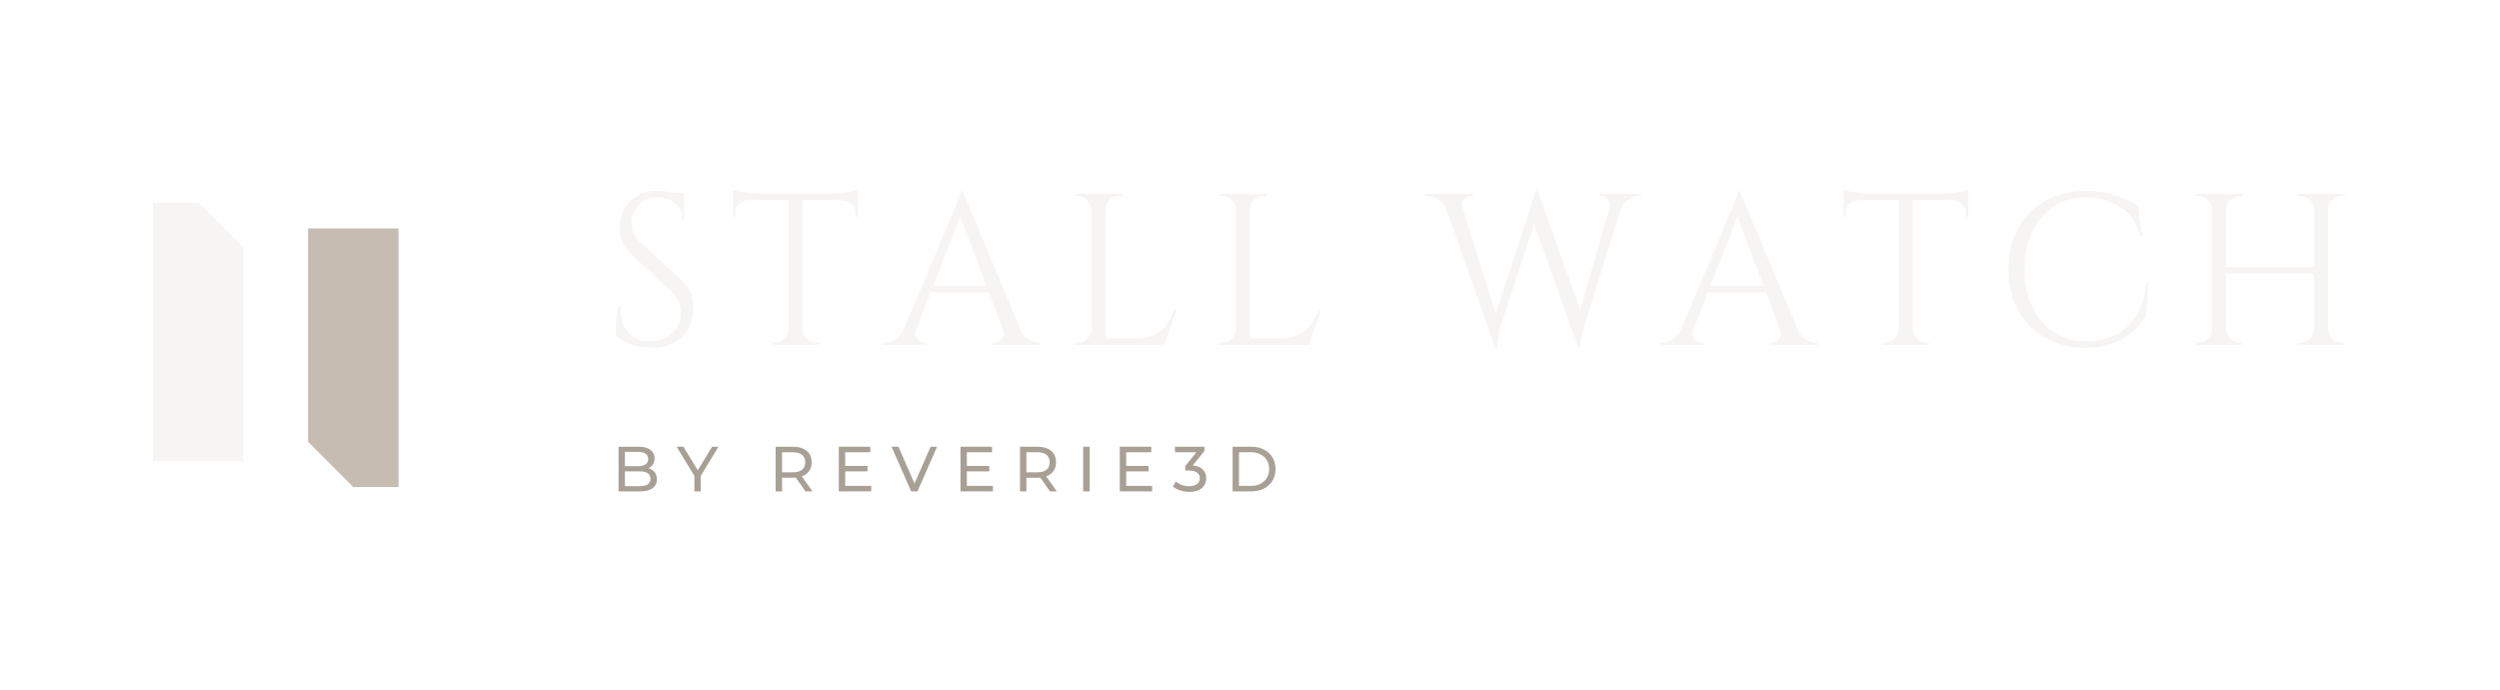
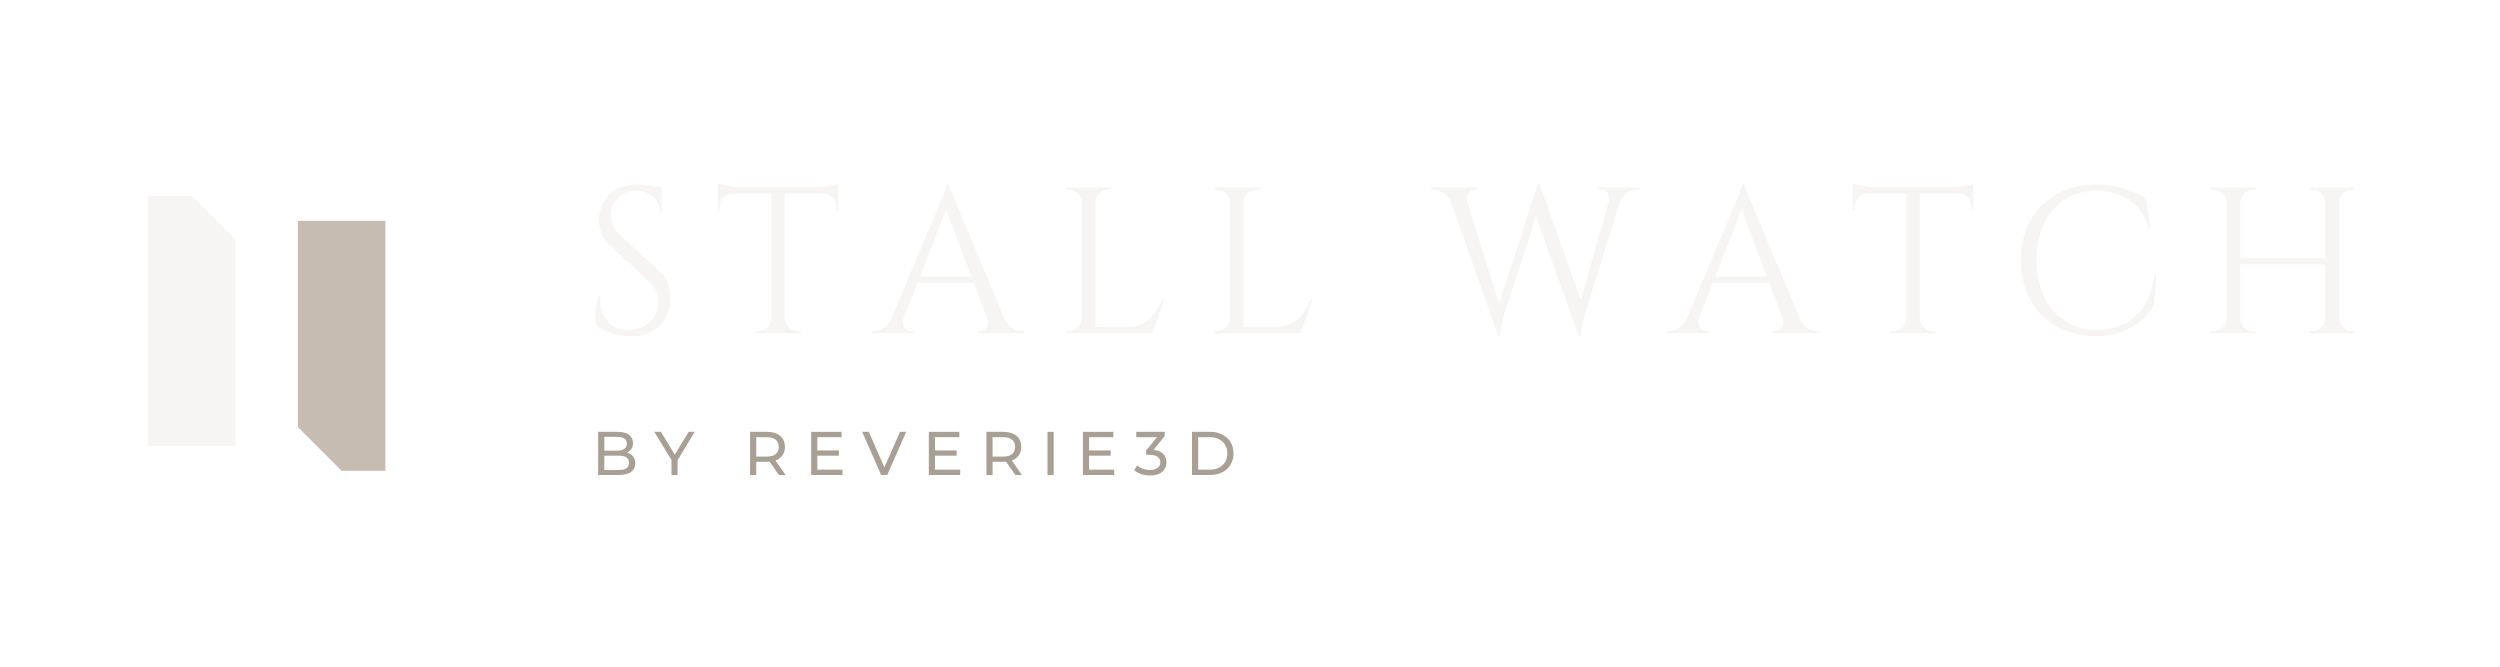
- <svg xmlns="http://www.w3.org/2000/svg" viewBox="0 0 290 80" width="290" height="80" role="img" aria-labelledby="title">
+ <svg xmlns="http://www.w3.org/2000/svg" viewBox="0 0 300 80" width="300" height="80" role="img" aria-labelledby="title">
  <g transform="translate(8 16) scale(0.75)">
    <path fill="#f7f5f3" d="M13 10H20L27 17V50H13Z" />
    <path fill="#c7bcb1" d="M37 14H51V54H44L37 47Z" />
  </g>
  <path fill="#f7f5f3" d="M76.28 22.15Q76.67 22.15 77.14 22.20Q77.60 22.25 78.04 22.34Q78.47 22.43 78.84 22.51Q79.20 22.60 79.40 22.70V25.48H79.17Q79.17 24.27 78.35 23.59Q77.53 22.90 76.35 22.90Q74.97 22.90 74.12 23.76Q73.28 24.62 73.28 25.77Q73.28 26.25 73.49 26.89Q73.70 27.52 74.28 28.07L79.20 32.62Q79.95 33.33 80.20 34.12Q80.45 34.92 80.45 35.67Q80.45 37.75 79.19 39.05Q77.92 40.35 75.78 40.35Q75.17 40.35 74.36 40.23Q73.55 40.10 72.79 39.79Q72.03 39.48 71.53 38.98Q71.45 38.58 71.45 37.98Q71.45 37.38 71.55 36.71Q71.65 36.05 71.83 35.50H72.05Q71.92 36.77 72.38 37.72Q72.83 38.67 73.69 39.16Q74.55 39.65 75.65 39.60Q77.03 39.52 78.01 38.64Q79.00 37.75 79.00 36.25Q79.00 35.52 78.75 34.94Q78.50 34.35 78.03 33.92L73.22 29.48Q72.47 28.77 72.17 27.94Q71.88 27.10 71.88 26.38Q71.88 25.32 72.38 24.35Q72.88 23.38 73.86 22.76Q74.85 22.15 76.28 22.15ZM79.40 22.40V22.93H77.50V22.40Z" />
-   <path fill="#f7f5f3" d="M93.12 22.57V40.00H91.50V22.57ZM99.55 22.47V23.22H85.08V22.47ZM99.55 23.15V25.17L99.30 25.15V24.73Q99.30 24.10 98.86 23.68Q98.43 23.25 97.83 23.22V23.15ZM99.55 22.02V22.75L96.50 22.47Q97.05 22.47 97.66 22.40Q98.28 22.32 98.80 22.23Q99.33 22.12 99.55 22.02ZM91.58 38.17V40.00H89.58V39.75Q89.58 39.75 89.74 39.75Q89.90 39.75 89.90 39.75Q90.55 39.75 91.01 39.29Q91.48 38.83 91.50 38.17ZM93.05 38.17H93.12Q93.15 38.83 93.61 39.29Q94.08 39.75 94.73 39.75Q94.73 39.75 94.89 39.75Q95.05 39.75 95.05 39.75V40.00H93.05ZM86.80 23.15V23.22Q86.17 23.25 85.75 23.68Q85.33 24.10 85.33 24.73V25.15L85.08 25.17V23.15ZM85.08 22.02Q85.33 22.12 85.84 22.23Q86.35 22.32 86.98 22.40Q87.60 22.47 88.12 22.47L85.08 22.75Z" />
-   <path fill="#f7f5f3" d="M111.70 22.15 119.10 39.85H116.98L111.20 24.52ZM106.33 38.17Q106.15 38.67 106.28 39.02Q106.40 39.38 106.69 39.56Q106.98 39.75 107.28 39.75H107.50V40.00H102.48V39.75Q102.48 39.75 102.59 39.75Q102.70 39.75 102.70 39.75Q103.28 39.75 103.89 39.39Q104.50 39.02 104.90 38.17ZM111.70 22.15 111.93 23.90 105.65 39.92H104.15L110.55 24.73Q110.55 24.73 110.69 24.41Q110.83 24.10 111.01 23.65Q111.20 23.20 111.34 22.77Q111.48 22.35 111.48 22.15ZM115.23 33.17V33.92H107.40V33.17ZM116.35 38.17H118.40Q118.78 39.02 119.40 39.39Q120.03 39.75 120.60 39.75Q120.60 39.75 120.70 39.75Q120.80 39.75 120.80 39.75V40.00H115.18V39.75H115.40Q115.88 39.75 116.25 39.34Q116.63 38.92 116.35 38.17Z" />
-   <path fill="#f7f5f3" d="M128.28 22.50V40.00H126.65V22.50ZM135.03 39.23V40.00H128.20V39.23ZM136.55 35.95 135.10 40.00H130.95L131.85 39.23Q133.18 39.23 134.01 38.81Q134.85 38.40 135.38 37.65Q135.90 36.90 136.30 35.95ZM126.73 38.17V40.00H124.73V39.75Q124.73 39.75 124.89 39.75Q125.05 39.75 125.05 39.75Q125.70 39.75 126.16 39.29Q126.63 38.83 126.65 38.17ZM126.73 24.32H126.65Q126.63 23.68 126.16 23.21Q125.70 22.75 125.05 22.75Q125.05 22.75 124.89 22.75Q124.73 22.75 124.73 22.75V22.50H126.73ZM128.20 24.32V22.50H130.20V22.75Q130.18 22.75 130.03 22.75Q129.88 22.75 129.88 22.75Q129.23 22.75 128.76 23.21Q128.30 23.68 128.28 24.32Z" />
-   <path fill="#f7f5f3" d="M145.03 22.50V40.00H143.40V22.50ZM151.78 39.23V40.00H144.95V39.23ZM153.30 35.95 151.85 40.00H147.70L148.60 39.23Q149.93 39.23 150.76 38.81Q151.60 38.40 152.13 37.65Q152.65 36.90 153.05 35.95ZM143.48 38.17V40.00H141.48V39.75Q141.48 39.75 141.64 39.75Q141.80 39.75 141.80 39.75Q142.45 39.75 142.91 39.29Q143.38 38.83 143.40 38.17ZM143.48 24.32H143.40Q143.38 23.68 142.91 23.21Q142.45 22.75 141.80 22.75Q141.80 22.75 141.64 22.75Q141.48 22.75 141.48 22.75V22.50H143.48ZM144.95 24.32V22.50H146.95V22.75Q146.93 22.75 146.78 22.75Q146.63 22.75 146.63 22.75Q145.98 22.75 145.51 23.21Q145.05 23.68 145.03 24.32Z" />
-   <path fill="#f7f5f3" d="M167.25 22.65H169.28L173.93 37.58L173.50 40.30ZM178.45 22.10 178.65 24.12 174.25 37.52Q174.25 37.52 174.12 37.96Q174.00 38.40 173.88 39.04Q173.75 39.67 173.73 40.30H173.50L173.05 38.08L178.23 22.10ZM178.45 22.12 183.70 36.85 183.15 40.30 177.60 24.82ZM188.60 22.65 183.93 37.52Q183.93 37.52 183.80 37.97Q183.68 38.42 183.54 39.06Q183.40 39.70 183.38 40.30H183.15L182.85 37.83L187.20 22.65ZM186.73 24.30Q186.93 23.55 186.60 23.15Q186.28 22.75 185.78 22.75H185.55V22.50H190.48V22.75Q190.48 22.75 190.38 22.75Q190.28 22.75 190.28 22.75Q189.70 22.75 189.03 23.11Q188.35 23.47 188.08 24.30ZM169.80 24.30H167.83Q167.53 23.47 166.86 23.11Q166.20 22.75 165.62 22.75Q165.62 22.75 165.53 22.75Q165.43 22.75 165.43 22.75V22.50H170.98V22.75H170.75Q170.28 22.75 169.91 23.15Q169.55 23.55 169.80 24.30Z" />
-   <path fill="#f7f5f3" d="M201.90 22.15 209.30 39.85H207.18L201.40 24.52ZM196.53 38.17Q196.35 38.67 196.48 39.02Q196.60 39.38 196.89 39.56Q197.18 39.75 197.48 39.75H197.70V40.00H192.68V39.75Q192.68 39.75 192.79 39.75Q192.90 39.75 192.90 39.75Q193.48 39.75 194.09 39.39Q194.70 39.02 195.10 38.17ZM201.90 22.15 202.12 23.90 195.85 39.92H194.35L200.75 24.73Q200.75 24.73 200.89 24.41Q201.03 24.10 201.21 23.65Q201.40 23.20 201.54 22.77Q201.68 22.35 201.68 22.15ZM205.43 33.17V33.92H197.60V33.17ZM206.55 38.17H208.60Q208.98 39.02 209.60 39.39Q210.23 39.75 210.80 39.75Q210.80 39.75 210.90 39.75Q211.00 39.75 211.00 39.75V40.00H205.38V39.75H205.60Q206.08 39.75 206.45 39.34Q206.83 38.92 206.55 38.17Z" />
-   <path fill="#f7f5f3" d="M221.98 22.57V40.00H220.35V22.57ZM228.40 22.47V23.22H213.93V22.47ZM228.40 23.15V25.17L228.15 25.15V24.73Q228.15 24.10 227.71 23.68Q227.28 23.25 226.68 23.22V23.15ZM228.40 22.02V22.75L225.35 22.47Q225.90 22.47 226.51 22.40Q227.12 22.32 227.65 22.23Q228.18 22.12 228.40 22.02ZM220.43 38.17V40.00H218.43V39.75Q218.43 39.75 218.59 39.75Q218.75 39.75 218.75 39.75Q219.40 39.75 219.86 39.29Q220.33 38.83 220.35 38.17ZM221.90 38.17H221.98Q222.00 38.83 222.46 39.29Q222.93 39.75 223.58 39.75Q223.58 39.75 223.74 39.75Q223.90 39.75 223.90 39.75V40.00H221.90ZM215.65 23.15V23.22Q215.03 23.25 214.60 23.68Q214.18 24.10 214.18 24.73V25.15L213.93 25.17V23.15ZM213.93 22.02Q214.18 22.12 214.69 22.23Q215.20 22.32 215.83 22.40Q216.45 22.47 216.98 22.47L213.93 22.75Z" />
-   <path fill="#f7f5f3" d="M249.33 32.70 249.03 36.62Q248.38 37.70 247.39 38.54Q246.40 39.38 245.06 39.86Q243.73 40.35 242.00 40.35Q239.40 40.33 237.38 39.20Q235.35 38.08 234.21 36.04Q233.08 34.00 233.08 31.23Q233.08 28.50 234.20 26.46Q235.33 24.42 237.36 23.29Q239.40 22.15 242.15 22.15Q244.00 22.15 245.49 22.64Q246.98 23.12 248.08 23.85L248.58 27.38H248.35Q247.80 25.17 246.10 24.04Q244.40 22.90 242.15 22.90Q239.95 22.90 238.34 23.94Q236.73 24.98 235.84 26.84Q234.95 28.70 234.95 31.20Q234.95 33.70 235.84 35.58Q236.73 37.45 238.31 38.50Q239.90 39.55 242.00 39.60Q243.78 39.60 245.29 38.94Q246.80 38.27 247.83 36.76Q248.85 35.25 249.13 32.70Z" />
-   <path fill="#f7f5f3" d="M270.18 22.50V40.00H268.55V22.50ZM258.32 22.50V40.00H256.70V22.50ZM268.77 30.98V31.73H258.07V30.98ZM256.77 38.17V40.00H254.78V39.75Q254.78 39.75 254.94 39.75Q255.10 39.75 255.10 39.75Q255.75 39.75 256.21 39.29Q256.68 38.83 256.70 38.17ZM256.77 24.32H256.70Q256.68 23.68 256.21 23.21Q255.75 22.75 255.10 22.75Q255.10 22.75 254.94 22.75Q254.78 22.75 254.78 22.75V22.50H256.77ZM258.25 38.17H258.32Q258.35 38.83 258.81 39.29Q259.27 39.75 259.93 39.75Q259.93 39.75 260.08 39.75Q260.23 39.75 260.25 39.75V40.00H258.25ZM258.25 24.32V22.50H260.25V22.75Q260.23 22.75 260.08 22.75Q259.93 22.75 259.93 22.75Q259.27 22.75 258.81 23.21Q258.35 23.68 258.32 24.32ZM268.62 38.17V40.00H266.62V39.75Q266.65 39.75 266.80 39.75Q266.95 39.75 266.95 39.75Q267.60 39.75 268.08 39.29Q268.55 38.83 268.55 38.17ZM268.62 24.32H268.55Q268.55 23.68 268.08 23.21Q267.60 22.75 266.95 22.75Q266.95 22.75 266.80 22.75Q266.65 22.75 266.62 22.75V22.50H268.62ZM270.10 38.17H270.18Q270.20 38.83 270.66 39.29Q271.12 39.75 271.77 39.75Q271.77 39.75 271.94 39.75Q272.10 39.75 272.10 39.75V40.00H270.10ZM270.10 24.32V22.50H272.10V22.75Q272.10 22.75 271.94 22.75Q271.77 22.75 271.77 22.75Q271.12 22.75 270.66 23.21Q270.20 23.68 270.18 24.32Z" />
+   <path fill="#f7f5f3" d="M94.17 22.57V40.00H92.55V22.57ZM100.60 22.47V23.22H86.12V22.47ZM100.60 23.15V25.17L100.35 25.15V24.73Q100.35 24.10 99.91 23.68Q99.47 23.25 98.88 23.22V23.15ZM100.60 22.02V22.75L97.55 22.47Q98.10 22.47 98.71 22.40Q99.33 22.32 99.85 22.23Q100.38 22.12 100.60 22.02ZM92.62 38.17V40.00H90.62V39.75Q90.62 39.75 90.79 39.75Q90.95 39.75 90.95 39.75Q91.60 39.75 92.06 39.29Q92.53 38.83 92.55 38.17ZM94.10 38.17H94.17Q94.20 38.83 94.66 39.29Q95.12 39.75 95.78 39.75Q95.78 39.75 95.94 39.75Q96.10 39.75 96.10 39.75V40.00H94.10ZM87.85 23.15V23.22Q87.22 23.25 86.80 23.68Q86.38 24.10 86.38 24.73V25.15L86.12 25.17V23.15ZM86.12 22.02Q86.38 22.12 86.89 22.23Q87.40 22.32 88.03 22.40Q88.65 22.47 89.17 22.47L86.12 22.75Z" />
+   <path fill="#f7f5f3" d="M113.80 22.15 121.20 39.85H119.08L113.30 24.52ZM108.42 38.17Q108.25 38.67 108.38 39.02Q108.50 39.38 108.79 39.56Q109.08 39.75 109.38 39.75H109.60V40.00H104.58V39.75Q104.58 39.75 104.69 39.75Q104.80 39.75 104.80 39.75Q105.38 39.75 105.99 39.39Q106.60 39.02 107.00 38.17ZM113.80 22.15 114.03 23.90 107.75 39.92H106.25L112.65 24.73Q112.65 24.73 112.79 24.41Q112.92 24.10 113.11 23.65Q113.30 23.20 113.44 22.77Q113.58 22.35 113.58 22.15ZM117.33 33.17V33.92H109.50V33.17ZM118.45 38.17H120.50Q120.88 39.02 121.50 39.39Q122.12 39.75 122.70 39.75Q122.70 39.75 122.80 39.75Q122.90 39.75 122.90 39.75V40.00H117.28V39.75H117.50Q117.98 39.75 118.35 39.34Q118.73 38.92 118.45 38.17Z" />
+   <path fill="#f7f5f3" d="M131.43 22.50V40.00H129.80V22.50ZM138.18 39.23V40.00H131.35V39.23ZM139.70 35.95 138.25 40.00H134.10L135.00 39.23Q136.32 39.23 137.16 38.81Q138.00 38.40 138.53 37.65Q139.05 36.90 139.45 35.95ZM129.88 38.17V40.00H127.88V39.75Q127.88 39.75 128.04 39.75Q128.20 39.75 128.20 39.75Q128.85 39.75 129.31 39.29Q129.78 38.83 129.80 38.17ZM129.88 24.32H129.80Q129.78 23.68 129.31 23.21Q128.85 22.75 128.20 22.75Q128.20 22.75 128.04 22.75Q127.88 22.75 127.88 22.75V22.50H129.88ZM131.35 24.32V22.50H133.35V22.75Q133.32 22.75 133.18 22.75Q133.03 22.75 133.03 22.75Q132.38 22.75 131.91 23.21Q131.45 23.68 131.43 24.32Z" />
+   <path fill="#f7f5f3" d="M149.23 22.50V40.00H147.60V22.50ZM155.98 39.23V40.00H149.15V39.23ZM157.50 35.95 156.05 40.00H151.90L152.80 39.23Q154.12 39.23 154.96 38.81Q155.80 38.40 156.33 37.65Q156.85 36.90 157.25 35.95ZM147.68 38.17V40.00H145.68V39.75Q145.68 39.75 145.84 39.75Q146.00 39.75 146.00 39.75Q146.65 39.75 147.11 39.29Q147.58 38.83 147.60 38.17ZM147.68 24.32H147.60Q147.58 23.68 147.11 23.21Q146.65 22.75 146.00 22.75Q146.00 22.75 145.84 22.75Q145.68 22.75 145.68 22.75V22.50H147.68ZM149.15 24.32V22.50H151.15V22.75Q151.12 22.75 150.98 22.75Q150.83 22.75 150.83 22.75Q150.18 22.75 149.71 23.21Q149.25 23.68 149.23 24.32Z" />
+   <path fill="#f7f5f3" d="M173.55 22.65H175.58L180.23 37.58L179.80 40.30ZM184.75 22.10 184.95 24.12 180.55 37.52Q180.55 37.52 180.43 37.96Q180.30 38.40 180.18 39.04Q180.05 39.67 180.03 40.30H179.80L179.35 38.08L184.53 22.10ZM184.75 22.12 190.00 36.85 189.45 40.30 183.90 24.82ZM194.90 22.65 190.23 37.52Q190.23 37.52 190.10 37.97Q189.98 38.42 189.84 39.06Q189.70 39.70 189.68 40.30H189.45L189.15 37.83L193.50 22.65ZM193.03 24.30Q193.23 23.55 192.90 23.15Q192.58 22.75 192.08 22.75H191.85V22.50H196.78V22.75Q196.78 22.75 196.68 22.75Q196.58 22.75 196.58 22.75Q196.00 22.75 195.33 23.11Q194.65 23.47 194.38 24.30ZM176.10 24.30H174.13Q173.83 23.47 173.16 23.11Q172.50 22.75 171.93 22.75Q171.93 22.75 171.83 22.75Q171.73 22.75 171.73 22.75V22.50H177.28V22.75H177.05Q176.58 22.75 176.21 23.15Q175.85 23.55 176.10 24.30Z" />
+   <path fill="#f7f5f3" d="M209.25 22.15 216.65 39.85H214.53L208.75 24.52ZM203.88 38.17Q203.70 38.67 203.83 39.02Q203.95 39.38 204.24 39.56Q204.53 39.75 204.83 39.75H205.05V40.00H200.03V39.75Q200.03 39.75 200.14 39.75Q200.25 39.75 200.25 39.75Q200.83 39.75 201.44 39.39Q202.05 39.02 202.45 38.17ZM209.25 22.15 209.48 23.90 203.20 39.92H201.70L208.10 24.73Q208.10 24.73 208.24 24.41Q208.38 24.10 208.56 23.65Q208.75 23.20 208.89 22.77Q209.03 22.35 209.03 22.15ZM212.78 33.17V33.92H204.95V33.17ZM213.90 38.17H215.95Q216.33 39.02 216.95 39.39Q217.58 39.75 218.15 39.75Q218.15 39.75 218.25 39.75Q218.35 39.75 218.35 39.75V40.00H212.73V39.75H212.95Q213.43 39.75 213.80 39.34Q214.18 38.92 213.90 38.17Z" />
+   <path fill="#f7f5f3" d="M230.38 22.57V40.00H228.75V22.57ZM236.80 22.47V23.22H222.33V22.47ZM236.80 23.15V25.17L236.55 25.15V24.73Q236.55 24.10 236.11 23.68Q235.68 23.25 235.08 23.22V23.15ZM236.80 22.02V22.75L233.75 22.47Q234.30 22.47 234.91 22.40Q235.53 22.32 236.05 22.23Q236.58 22.12 236.80 22.02ZM228.83 38.17V40.00H226.83V39.75Q226.83 39.75 226.99 39.75Q227.15 39.75 227.15 39.75Q227.80 39.75 228.26 39.29Q228.73 38.83 228.75 38.17ZM230.30 38.17H230.38Q230.40 38.83 230.86 39.29Q231.33 39.75 231.98 39.75Q231.98 39.75 232.14 39.75Q232.30 39.75 232.30 39.75V40.00H230.30ZM224.05 23.15V23.22Q223.43 23.25 223.00 23.68Q222.58 24.10 222.58 24.73V25.15L222.33 25.17V23.15ZM222.33 22.02Q222.58 22.12 223.09 22.23Q223.60 22.32 224.23 22.40Q224.85 22.47 225.38 22.47L222.33 22.75Z" />
+   <path fill="#f7f5f3" d="M258.78 32.70 258.48 36.62Q257.83 37.70 256.84 38.54Q255.85 39.38 254.51 39.86Q253.18 40.35 251.45 40.35Q248.85 40.33 246.83 39.20Q244.80 38.08 243.66 36.04Q242.53 34.00 242.53 31.23Q242.53 28.50 243.65 26.46Q244.78 24.42 246.81 23.29Q248.85 22.15 251.60 22.15Q253.45 22.15 254.94 22.64Q256.43 23.12 257.53 23.85L258.03 27.38H257.80Q257.25 25.17 255.55 24.04Q253.85 22.90 251.60 22.90Q249.40 22.90 247.79 23.94Q246.18 24.98 245.29 26.84Q244.40 28.70 244.40 31.20Q244.40 33.70 245.29 35.58Q246.18 37.45 247.76 38.50Q249.35 39.55 251.45 39.60Q253.23 39.60 254.74 38.94Q256.25 38.27 257.28 36.76Q258.30 35.25 258.58 32.70Z" />
+   <path fill="#f7f5f3" d="M280.68 22.50V40.00H279.05V22.50ZM268.83 22.50V40.00H267.20V22.50ZM279.28 30.98V31.73H268.58V30.98ZM267.28 38.17V40.00H265.28V39.75Q265.28 39.75 265.44 39.75Q265.60 39.75 265.60 39.75Q266.25 39.75 266.71 39.29Q267.18 38.83 267.20 38.17ZM267.28 24.32H267.20Q267.18 23.68 266.71 23.21Q266.25 22.75 265.60 22.75Q265.60 22.75 265.44 22.75Q265.28 22.75 265.28 22.75V22.50H267.28ZM268.75 38.17H268.83Q268.85 38.83 269.31 39.29Q269.78 39.75 270.43 39.75Q270.43 39.75 270.58 39.75Q270.73 39.75 270.75 39.75V40.00H268.75ZM268.75 24.32V22.50H270.75V22.75Q270.73 22.75 270.58 22.75Q270.43 22.75 270.43 22.75Q269.78 22.75 269.31 23.21Q268.85 23.68 268.83 24.32ZM279.13 38.17V40.00H277.13V39.75Q277.15 39.75 277.30 39.75Q277.45 39.75 277.45 39.75Q278.10 39.75 278.58 39.29Q279.05 38.83 279.05 38.17ZM279.13 24.32H279.05Q279.05 23.68 278.58 23.21Q278.10 22.75 277.45 22.75Q277.45 22.75 277.30 22.75Q277.15 22.75 277.13 22.75V22.50H279.13ZM280.60 38.17H280.68Q280.70 38.83 281.16 39.29Q281.63 39.75 282.28 39.75Q282.28 39.75 282.44 39.75Q282.60 39.75 282.60 39.75V40.00H280.60ZM280.60 24.32V22.50H282.60V22.75Q282.60 22.75 282.44 22.75Q282.28 22.75 282.28 22.75Q281.63 22.75 281.16 23.21Q280.70 23.68 280.68 24.32Z" />
  <path fill="#a89f95" d="M71.78 57.00V51.82H74.10Q75.00 51.82 75.48 52.18Q75.96 52.54 75.96 53.16Q75.96 53.58 75.77 53.87Q75.58 54.16 75.26 54.31Q74.94 54.47 74.57 54.47L74.71 54.25Q75.15 54.25 75.49 54.40Q75.83 54.56 76.03 54.86Q76.23 55.16 76.23 55.60Q76.23 56.27 75.73 56.63Q75.23 57.00 74.25 57.00ZM72.52 56.40H74.22Q74.83 56.40 75.16 56.19Q75.48 55.99 75.48 55.54Q75.48 55.09 75.16 54.88Q74.83 54.68 74.22 54.68H72.45V54.08H74.03Q74.60 54.08 74.91 53.87Q75.22 53.66 75.22 53.25Q75.22 52.83 74.91 52.63Q74.60 52.42 74.03 52.42H72.52Z" />
  <path fill="#a89f95" d="M80.58 57.00V55.02L80.75 55.48L78.52 51.82H79.31L81.19 54.91H80.76L82.64 51.82H83.37L81.15 55.48L81.31 55.02V57.00Z" />
  <path fill="#a89f95" d="M90.01 57.00V51.82H92.03Q93.03 51.82 93.61 52.30Q94.19 52.77 94.19 53.63Q94.19 54.19 93.93 54.59Q93.67 54.99 93.19 55.21Q92.71 55.42 92.03 55.42H90.41L90.75 55.08V57.00ZM93.47 57.00 92.15 55.12H92.95L94.28 57.00ZM90.75 55.16 90.41 54.79H92.01Q92.72 54.79 93.08 54.49Q93.45 54.18 93.45 53.63Q93.45 53.07 93.08 52.77Q92.72 52.46 92.01 52.46H90.41L90.75 52.09Z" />
  <path fill="#a89f95" d="M97.34 57.00V51.82H100.99V52.46H98.08V56.36H101.10V57.00ZM98.01 54.68V54.05H100.67V54.68Z" />
  <path fill="#a89f95" d="M105.74 57.00 103.46 51.82H104.26L106.35 56.60H105.90L108.00 51.82H108.74L106.47 57.00Z" />
  <path fill="#a89f95" d="M111.46 57.00V51.82H115.12V52.46H112.20V56.36H115.22V57.00ZM112.14 54.68V54.05H114.80V54.68Z" />
  <path fill="#a89f95" d="M118.37 57.00V51.82H120.39Q121.40 51.82 121.98 52.30Q122.55 52.77 122.55 53.63Q122.55 54.19 122.29 54.59Q122.03 54.99 121.55 55.21Q121.07 55.42 120.39 55.42H118.78L119.11 55.08V57.00ZM121.84 57.00 120.52 55.12H121.31L122.64 57.00ZM119.11 55.16 118.78 54.79H120.37Q121.08 54.79 121.45 54.49Q121.81 54.18 121.81 53.63Q121.81 53.07 121.45 52.77Q121.08 52.46 120.37 52.46H118.78L119.11 52.09Z" />
  <path fill="#a89f95" d="M125.70 57.00V51.82H126.44V57.00Z" />
  <path fill="#a89f95" d="M129.95 57.00V51.82H133.60V52.46H130.69V56.36H133.70V57.00ZM130.62 54.68V54.05H133.28V54.68Z" />
  <path fill="#a89f95" d="M138.02 57.06Q137.47 57.06 136.95 56.89Q136.44 56.72 136.11 56.43L136.45 55.85Q136.71 56.09 137.13 56.25Q137.54 56.40 138.02 56.40Q138.59 56.40 138.91 56.15Q139.24 55.90 139.24 55.48Q139.24 55.08 138.93 54.83Q138.62 54.58 137.96 54.58H137.54V54.06L139.08 52.17L139.18 52.46H136.35V51.82H139.77V52.32L138.24 54.21L137.85 53.98H138.10Q139.04 53.98 139.51 54.40Q139.98 54.82 139.98 55.48Q139.98 55.91 139.76 56.27Q139.55 56.64 139.11 56.85Q138.68 57.06 138.02 57.06Z" />
  <path fill="#a89f95" d="M143.04 57.00V51.82H145.22Q146.05 51.82 146.68 52.15Q147.31 52.47 147.67 53.06Q148.02 53.64 148.02 54.41Q148.02 55.18 147.67 55.76Q147.31 56.35 146.68 56.67Q146.05 57.00 145.22 57.00ZM143.78 56.36H145.18Q145.82 56.36 146.29 56.11Q146.76 55.87 147.02 55.43Q147.28 54.99 147.28 54.41Q147.28 53.83 147.02 53.39Q146.76 52.95 146.29 52.71Q145.82 52.46 145.18 52.46H143.78Z" />
</svg>
